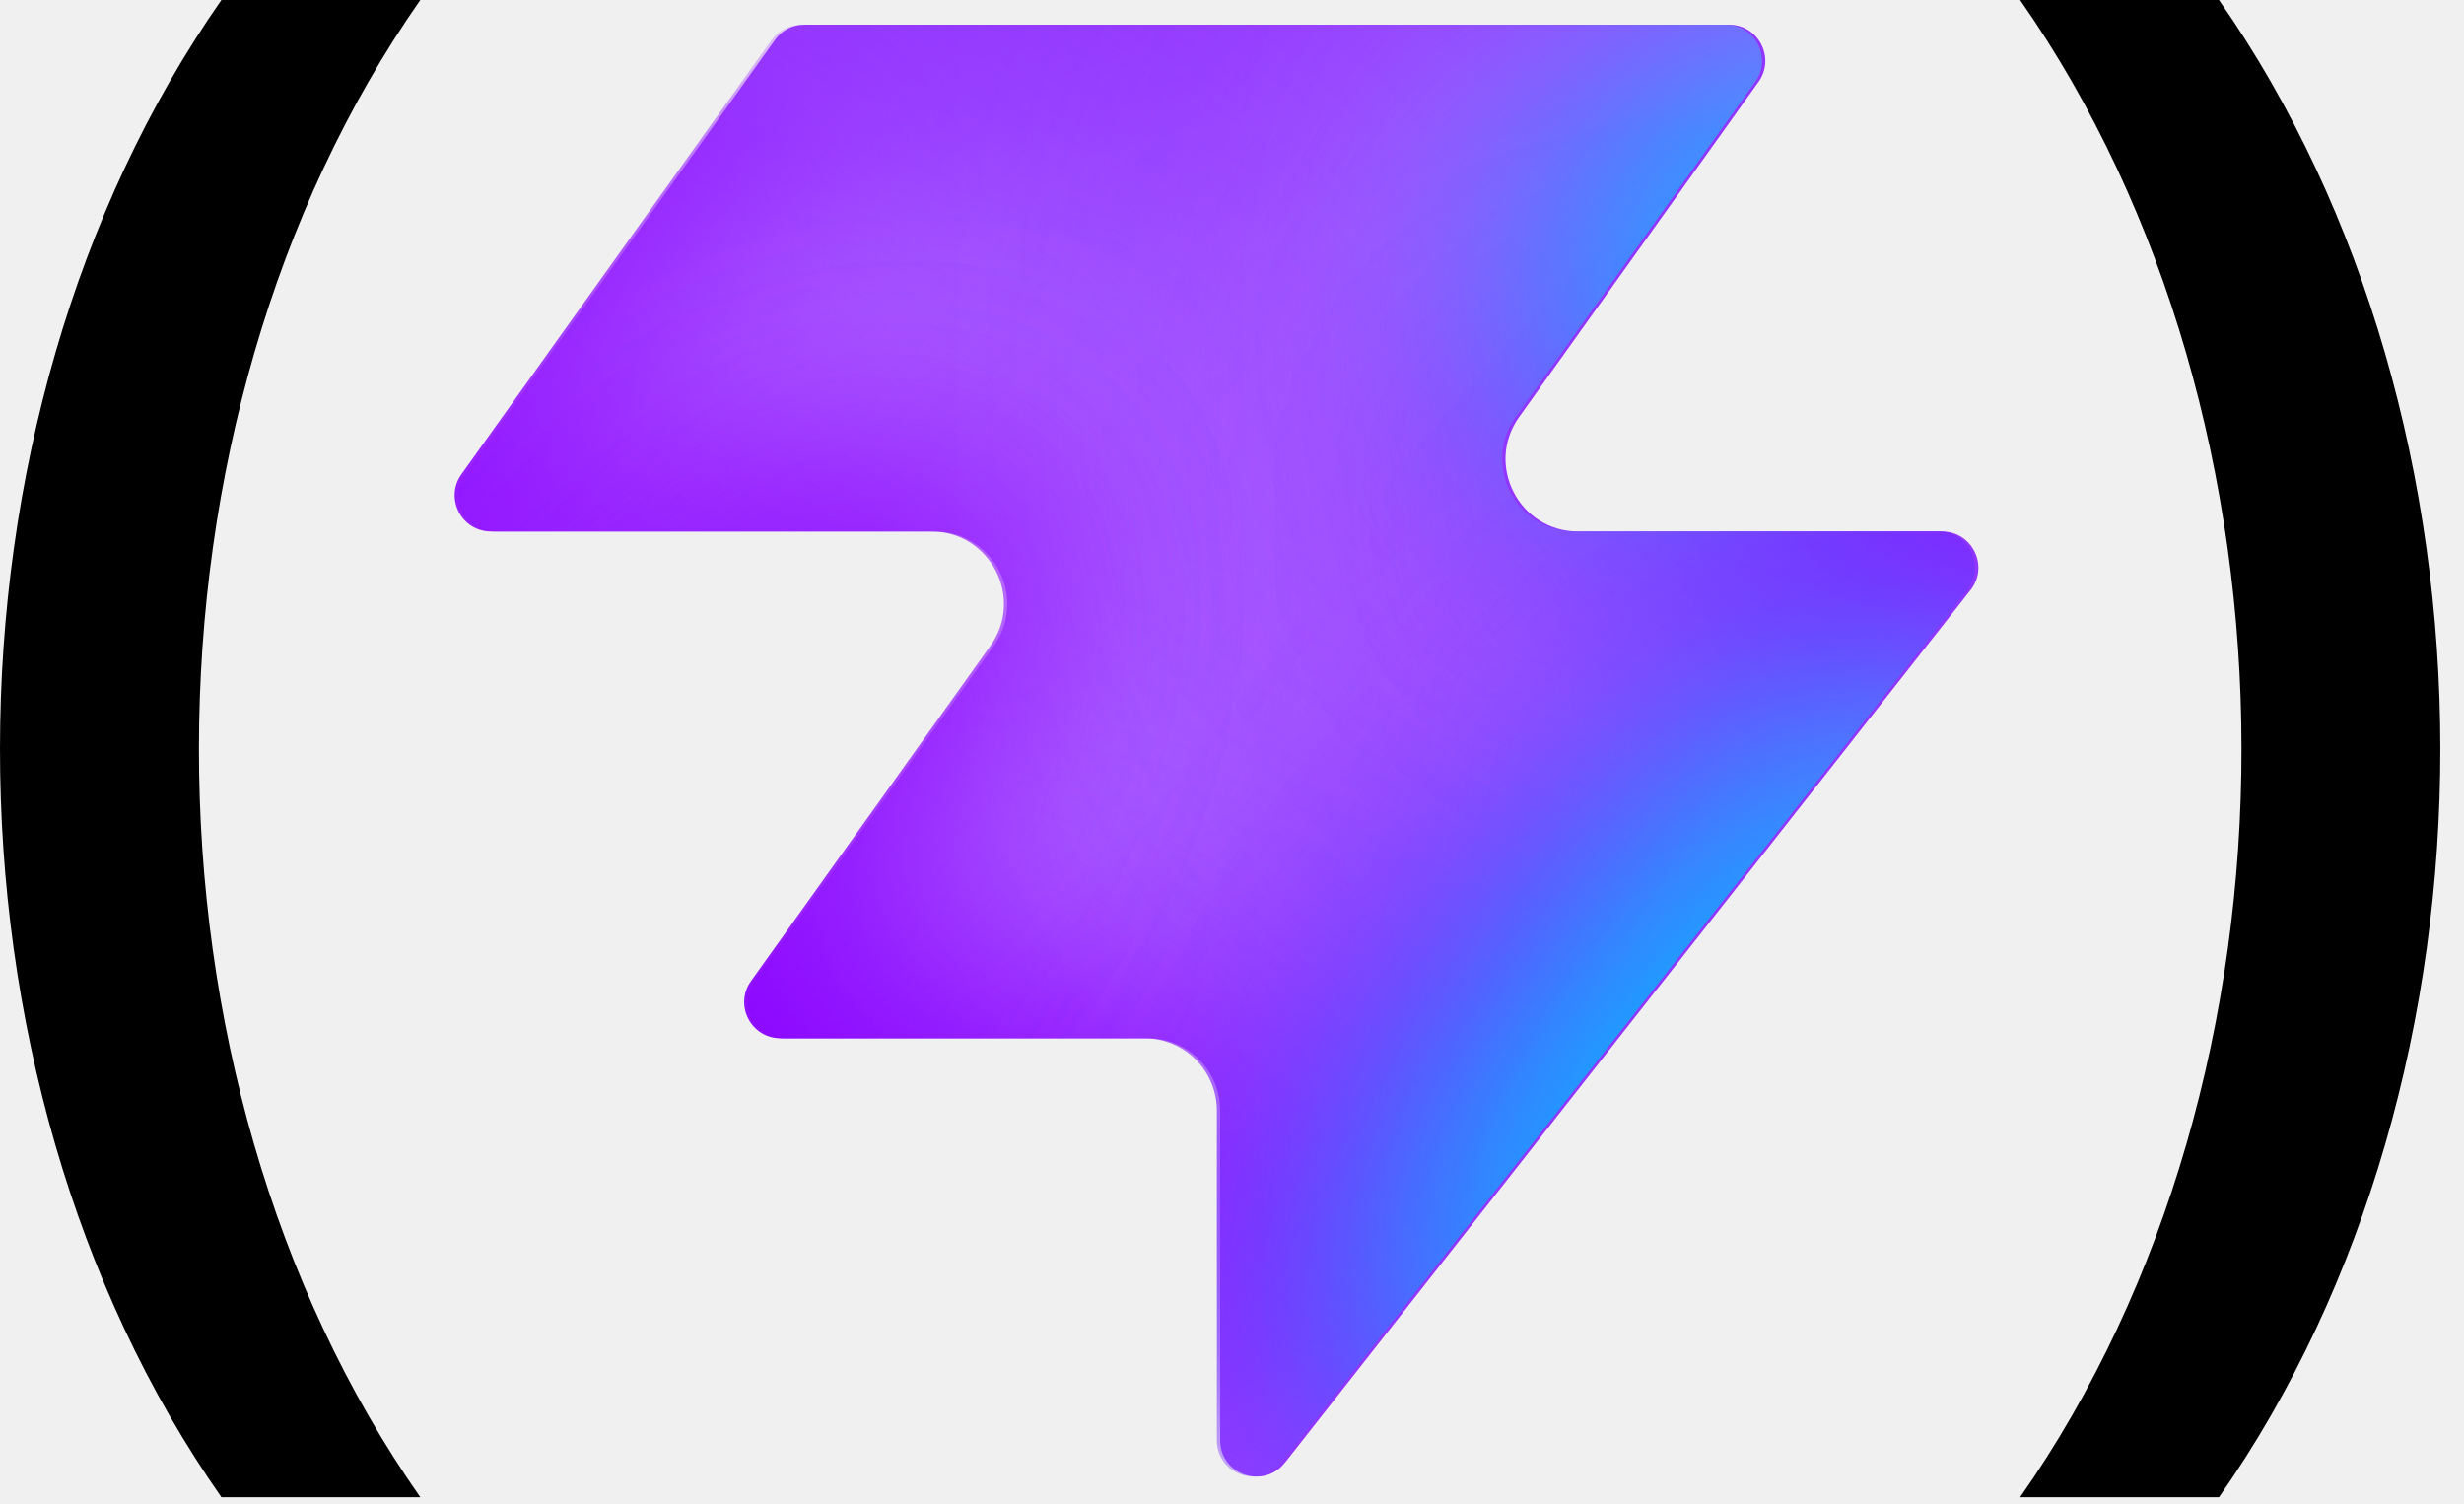
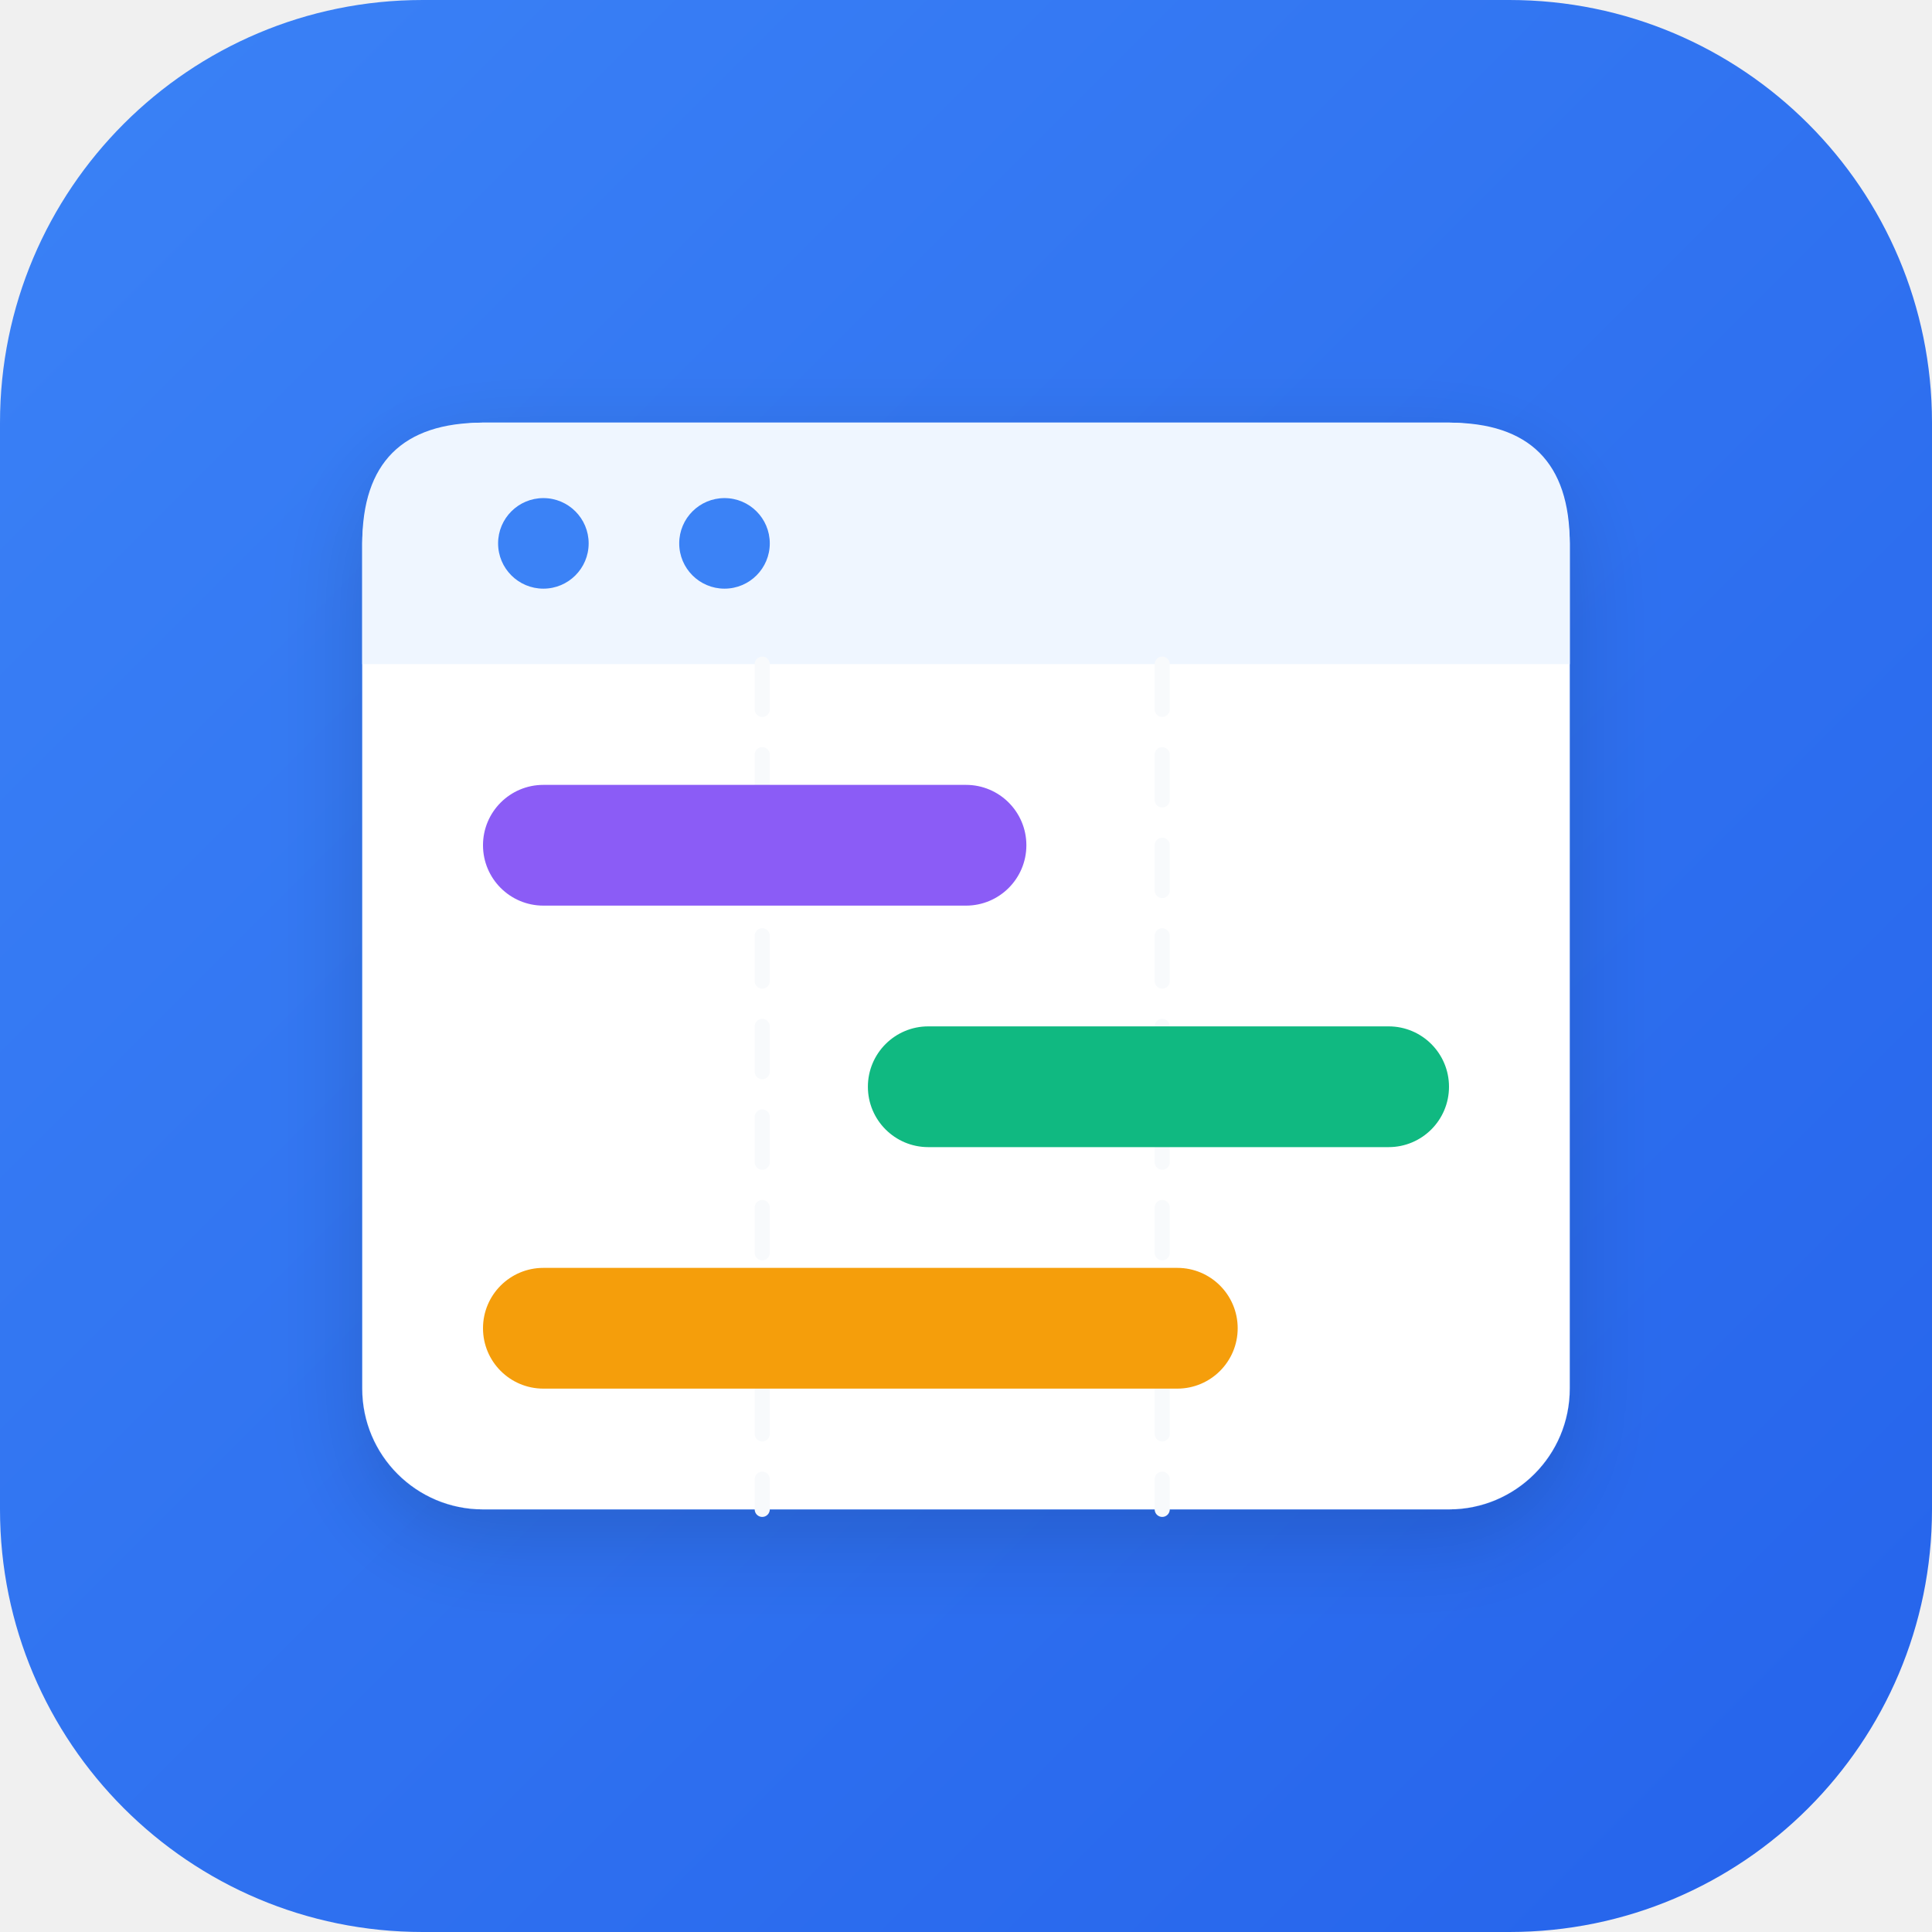
- <svg xmlns="http://www.w3.org/2000/svg" width="77" height="47" fill="none" aria-labelledby="vite-logo-title" viewBox="0 0 77 47">
-   <style>.parenthesis{fill:#000}@media (prefers-color-scheme:dark){.parenthesis{fill:#fff}}</style>
-   <path fill="#9135ff" d="M40.151 45.71c-.663.844-2.02.374-2.02-.699V34.708a2.26 2.26 0 0 0-2.262-2.262H24.493c-.92 0-1.457-1.04-.92-1.788l7.479-10.471c1.07-1.498 0-3.578-1.842-3.578H15.443c-.92 0-1.456-1.04-.92-1.788l9.696-13.576c.213-.297.556-.474.92-.474h28.894c.92 0 1.456 1.04.92 1.788l-7.48 10.472c-1.07 1.497 0 3.578 1.842 3.578h11.376c.944 0 1.474 1.087.89 1.83L40.153 45.712z" />
-   <mask id="a" width="48" height="47" x="14" y="0" maskUnits="userSpaceOnUse" style="mask-type:alpha">
-     <path fill="#000" d="M40.047 45.71c-.663.843-2.02.374-2.02-.699V34.708a2.26 2.26 0 0 0-2.262-2.262H24.389c-.92 0-1.457-1.04-.92-1.788l7.479-10.472c1.07-1.497 0-3.578-1.842-3.578H15.34c-.92 0-1.456-1.04-.92-1.788l9.696-13.575c.213-.297.556-.474.92-.474H53.93c.92 0 1.456 1.04.92 1.788L47.37 13.03c-1.07 1.498 0 3.578 1.842 3.578h11.376c.944 0 1.474 1.088.89 1.831L40.049 45.712z" />
-   </mask>
-   <g mask="url(#a)">
-     <g filter="url(#b)">
-       <ellipse cx="5.508" cy="14.704" fill="#eee6ff" rx="5.508" ry="14.704" transform="rotate(269.814 20.96 11.29)scale(-1 1)" />
-     </g>
-     <g filter="url(#c)">
-       <ellipse cx="10.399" cy="29.851" fill="#eee6ff" rx="10.399" ry="29.851" transform="rotate(89.814 -16.902 -8.275)scale(1 -1)" />
-     </g>
-     <g filter="url(#d)">
-       <ellipse cx="5.508" cy="30.487" fill="#8900ff" rx="5.508" ry="30.487" transform="rotate(89.814 -19.197 -7.127)scale(1 -1)" />
-     </g>
-     <g filter="url(#e)">
-       <ellipse cx="5.508" cy="30.599" fill="#8900ff" rx="5.508" ry="30.599" transform="rotate(89.814 -25.928 4.177)scale(1 -1)" />
-     </g>
-     <g filter="url(#f)">
-       <ellipse cx="5.508" cy="30.599" fill="#8900ff" rx="5.508" ry="30.599" transform="rotate(89.814 -25.738 5.52)scale(1 -1)" />
-     </g>
-     <g filter="url(#g)">
-       <ellipse cx="14.072" cy="22.078" fill="#eee6ff" rx="14.072" ry="22.078" transform="rotate(93.35 31.245 55.578)scale(-1 1)" />
-     </g>
-     <g filter="url(#h)">
-       <ellipse cx="3.47" cy="21.501" fill="#8900ff" rx="3.47" ry="21.501" transform="rotate(89.009 35.419 55.202)scale(-1 1)" />
-     </g>
-     <g filter="url(#i)">
-       <ellipse cx="3.47" cy="21.501" fill="#8900ff" rx="3.47" ry="21.501" transform="rotate(89.009 35.419 55.202)scale(-1 1)" />
-     </g>
-     <g filter="url(#j)">
-       <ellipse cx="14.592" cy="9.743" fill="#8900ff" rx="4.407" ry="29.108" transform="rotate(39.51 14.592 9.743)" />
-     </g>
-     <g filter="url(#k)">
-       <ellipse cx="61.728" cy="-5.321" fill="#8900ff" rx="4.407" ry="29.108" transform="rotate(37.892 61.728 -5.32)" />
-     </g>
-     <g filter="url(#l)">
-       <ellipse cx="55.618" cy="7.104" fill="#00c2ff" rx="5.971" ry="9.665" transform="rotate(37.892 55.618 7.104)" />
-     </g>
-     <g filter="url(#m)">
-       <ellipse cx="12.326" cy="39.103" fill="#8900ff" rx="4.407" ry="29.108" transform="rotate(37.892 12.326 39.103)" />
-     </g>
-     <g filter="url(#n)">
-       <ellipse cx="12.326" cy="39.103" fill="#8900ff" rx="4.407" ry="29.108" transform="rotate(37.892 12.326 39.103)" />
-     </g>
-     <g filter="url(#o)">
-       <ellipse cx="49.857" cy="30.678" fill="#8900ff" rx="4.407" ry="29.108" transform="rotate(37.892 49.857 30.678)" />
-     </g>
-     <g filter="url(#p)">
-       <ellipse cx="52.623" cy="33.171" fill="#00c2ff" rx="5.971" ry="15.297" transform="rotate(37.892 52.623 33.17)" />
-     </g>
-   </g>
-   <path d="M6.919 0c-9.198 13.166-9.252 33.575 0 46.789h6.215c-9.25-13.214-9.196-33.623 0-46.789zm62.424 0h-6.215c9.198 13.166 9.252 33.575 0 46.789h6.215c9.25-13.214 9.196-33.623 0-46.789" class="parenthesis" />
+ <svg xmlns="http://www.w3.org/2000/svg" viewBox="0 0 512 512" width="512" height="512">
  <defs>
-     <filter id="b" width="60.045" height="41.654" x="-5.564" y="16.92" color-interpolation-filters="sRGB" filterUnits="userSpaceOnUse">
-       <feFlood flood-opacity="0" result="BackgroundImageFix" />
-       <feBlend in="SourceGraphic" in2="BackgroundImageFix" result="shape" />
-       <feGaussianBlur result="effect1_foregroundBlur_2002_17286" stdDeviation="7.659" />
-     </filter>
-     <filter id="c" width="90.34" height="51.437" x="-40.407" y="-6.762" color-interpolation-filters="sRGB" filterUnits="userSpaceOnUse">
-       <feFlood flood-opacity="0" result="BackgroundImageFix" />
-       <feBlend in="SourceGraphic" in2="BackgroundImageFix" result="shape" />
-       <feGaussianBlur result="effect1_foregroundBlur_2002_17286" stdDeviation="7.659" />
-     </filter>
-     <filter id="d" width="79.355" height="29.4" x="-35.435" y="2.801" color-interpolation-filters="sRGB" filterUnits="userSpaceOnUse">
-       <feFlood flood-opacity="0" result="BackgroundImageFix" />
-       <feBlend in="SourceGraphic" in2="BackgroundImageFix" result="shape" />
-       <feGaussianBlur result="effect1_foregroundBlur_2002_17286" stdDeviation="4.596" />
-     </filter>
-     <filter id="e" width="79.579" height="29.4" x="-30.84" y="20.8" color-interpolation-filters="sRGB" filterUnits="userSpaceOnUse">
-       <feFlood flood-opacity="0" result="BackgroundImageFix" />
-       <feBlend in="SourceGraphic" in2="BackgroundImageFix" result="shape" />
-       <feGaussianBlur result="effect1_foregroundBlur_2002_17286" stdDeviation="4.596" />
-     </filter>
-     <filter id="f" width="79.579" height="29.4" x="-29.307" y="21.949" color-interpolation-filters="sRGB" filterUnits="userSpaceOnUse">
-       <feFlood flood-opacity="0" result="BackgroundImageFix" />
-       <feBlend in="SourceGraphic" in2="BackgroundImageFix" result="shape" />
-       <feGaussianBlur result="effect1_foregroundBlur_2002_17286" stdDeviation="4.596" />
-     </filter>
-     <filter id="g" width="74.749" height="58.852" x="29.961" y="-17.13" color-interpolation-filters="sRGB" filterUnits="userSpaceOnUse">
-       <feFlood flood-opacity="0" result="BackgroundImageFix" />
-       <feBlend in="SourceGraphic" in2="BackgroundImageFix" result="shape" />
-       <feGaussianBlur result="effect1_foregroundBlur_2002_17286" stdDeviation="7.659" />
-     </filter>
-     <filter id="h" width="61.377" height="25.362" x="37.754" y="3.055" color-interpolation-filters="sRGB" filterUnits="userSpaceOnUse">
-       <feFlood flood-opacity="0" result="BackgroundImageFix" />
-       <feBlend in="SourceGraphic" in2="BackgroundImageFix" result="shape" />
-       <feGaussianBlur result="effect1_foregroundBlur_2002_17286" stdDeviation="4.596" />
-     </filter>
-     <filter id="i" width="61.377" height="25.362" x="37.754" y="3.055" color-interpolation-filters="sRGB" filterUnits="userSpaceOnUse">
-       <feFlood flood-opacity="0" result="BackgroundImageFix" />
-       <feBlend in="SourceGraphic" in2="BackgroundImageFix" result="shape" />
-       <feGaussianBlur result="effect1_foregroundBlur_2002_17286" stdDeviation="4.596" />
-     </filter>
-     <filter id="j" width="56.045" height="63.649" x="-13.43" y="-22.082" color-interpolation-filters="sRGB" filterUnits="userSpaceOnUse">
-       <feFlood flood-opacity="0" result="BackgroundImageFix" />
-       <feBlend in="SourceGraphic" in2="BackgroundImageFix" result="shape" />
-       <feGaussianBlur result="effect1_foregroundBlur_2002_17286" stdDeviation="4.596" />
-     </filter>
-     <filter id="k" width="54.814" height="64.646" x="34.321" y="-37.644" color-interpolation-filters="sRGB" filterUnits="userSpaceOnUse">
-       <feFlood flood-opacity="0" result="BackgroundImageFix" />
-       <feBlend in="SourceGraphic" in2="BackgroundImageFix" result="shape" />
-       <feGaussianBlur result="effect1_foregroundBlur_2002_17286" stdDeviation="4.596" />
-     </filter>
-     <filter id="l" width="33.541" height="35.313" x="38.847" y="-10.552" color-interpolation-filters="sRGB" filterUnits="userSpaceOnUse">
-       <feFlood flood-opacity="0" result="BackgroundImageFix" />
-       <feBlend in="SourceGraphic" in2="BackgroundImageFix" result="shape" />
-       <feGaussianBlur result="effect1_foregroundBlur_2002_17286" stdDeviation="4.596" />
-     </filter>
-     <filter id="m" width="54.814" height="64.646" x="-15.081" y="6.78" color-interpolation-filters="sRGB" filterUnits="userSpaceOnUse">
-       <feFlood flood-opacity="0" result="BackgroundImageFix" />
-       <feBlend in="SourceGraphic" in2="BackgroundImageFix" result="shape" />
-       <feGaussianBlur result="effect1_foregroundBlur_2002_17286" stdDeviation="4.596" />
-     </filter>
-     <filter id="n" width="54.814" height="64.646" x="-15.081" y="6.78" color-interpolation-filters="sRGB" filterUnits="userSpaceOnUse">
-       <feFlood flood-opacity="0" result="BackgroundImageFix" />
-       <feBlend in="SourceGraphic" in2="BackgroundImageFix" result="shape" />
-       <feGaussianBlur result="effect1_foregroundBlur_2002_17286" stdDeviation="4.596" />
-     </filter>
-     <filter id="o" width="54.814" height="64.646" x="22.45" y="-1.645" color-interpolation-filters="sRGB" filterUnits="userSpaceOnUse">
-       <feFlood flood-opacity="0" result="BackgroundImageFix" />
-       <feBlend in="SourceGraphic" in2="BackgroundImageFix" result="shape" />
-       <feGaussianBlur result="effect1_foregroundBlur_2002_17286" stdDeviation="4.596" />
-     </filter>
-     <filter id="p" width="39.409" height="43.623" x="32.919" y="11.36" color-interpolation-filters="sRGB" filterUnits="userSpaceOnUse">
-       <feFlood flood-opacity="0" result="BackgroundImageFix" />
-       <feBlend in="SourceGraphic" in2="BackgroundImageFix" result="shape" />
-       <feGaussianBlur result="effect1_foregroundBlur_2002_17286" stdDeviation="4.596" />
+     <linearGradient id="bg-grad" x1="0%" y1="0%" x2="100%" y2="100%">
+       <stop offset="0%" stop-color="#3B82F6" />
+       <stop offset="100%" stop-color="#2563EB" />
+     </linearGradient>
+     <filter id="shadow" x="-10%" y="-10%" width="120%" height="120%">
+       <feDropShadow dx="0" dy="8" stdDeviation="12" flood-opacity="0.15" />
    </filter>
  </defs>
+   <rect width="512" height="512" rx="112" fill="url(#bg-grad)" />
+   <rect x="96" y="112" width="320" height="288" rx="32" fill="#FFFFFF" filter="url(#shadow)" />
+   <path d="M 96 144 Q 96 112 128 112 L 384 112 Q 416 112 416 144 L 416 176 L 96 176 Z" fill="#EFF6FF" />
+   <circle cx="144" cy="144" r="12" fill="#3B82F6" />
+   <circle cx="192" cy="144" r="12" fill="#3B82F6" />
+   <line x1="202" y1="176" x2="202" y2="400" stroke="#F8FAFC" stroke-width="4" stroke-dasharray="12 12" stroke-linecap="round" />
+   <line x1="308" y1="176" x2="308" y2="400" stroke="#F8FAFC" stroke-width="4" stroke-dasharray="12 12" stroke-linecap="round" />
+   <rect x="128" y="208" width="144" height="32" rx="16" fill="#8B5CF6" />
+   <rect x="230" y="272" width="154" height="32" rx="16" fill="#10B981" />
+   <rect x="128" y="336" width="200" height="32" rx="16" fill="#F59E0B" />
</svg>
